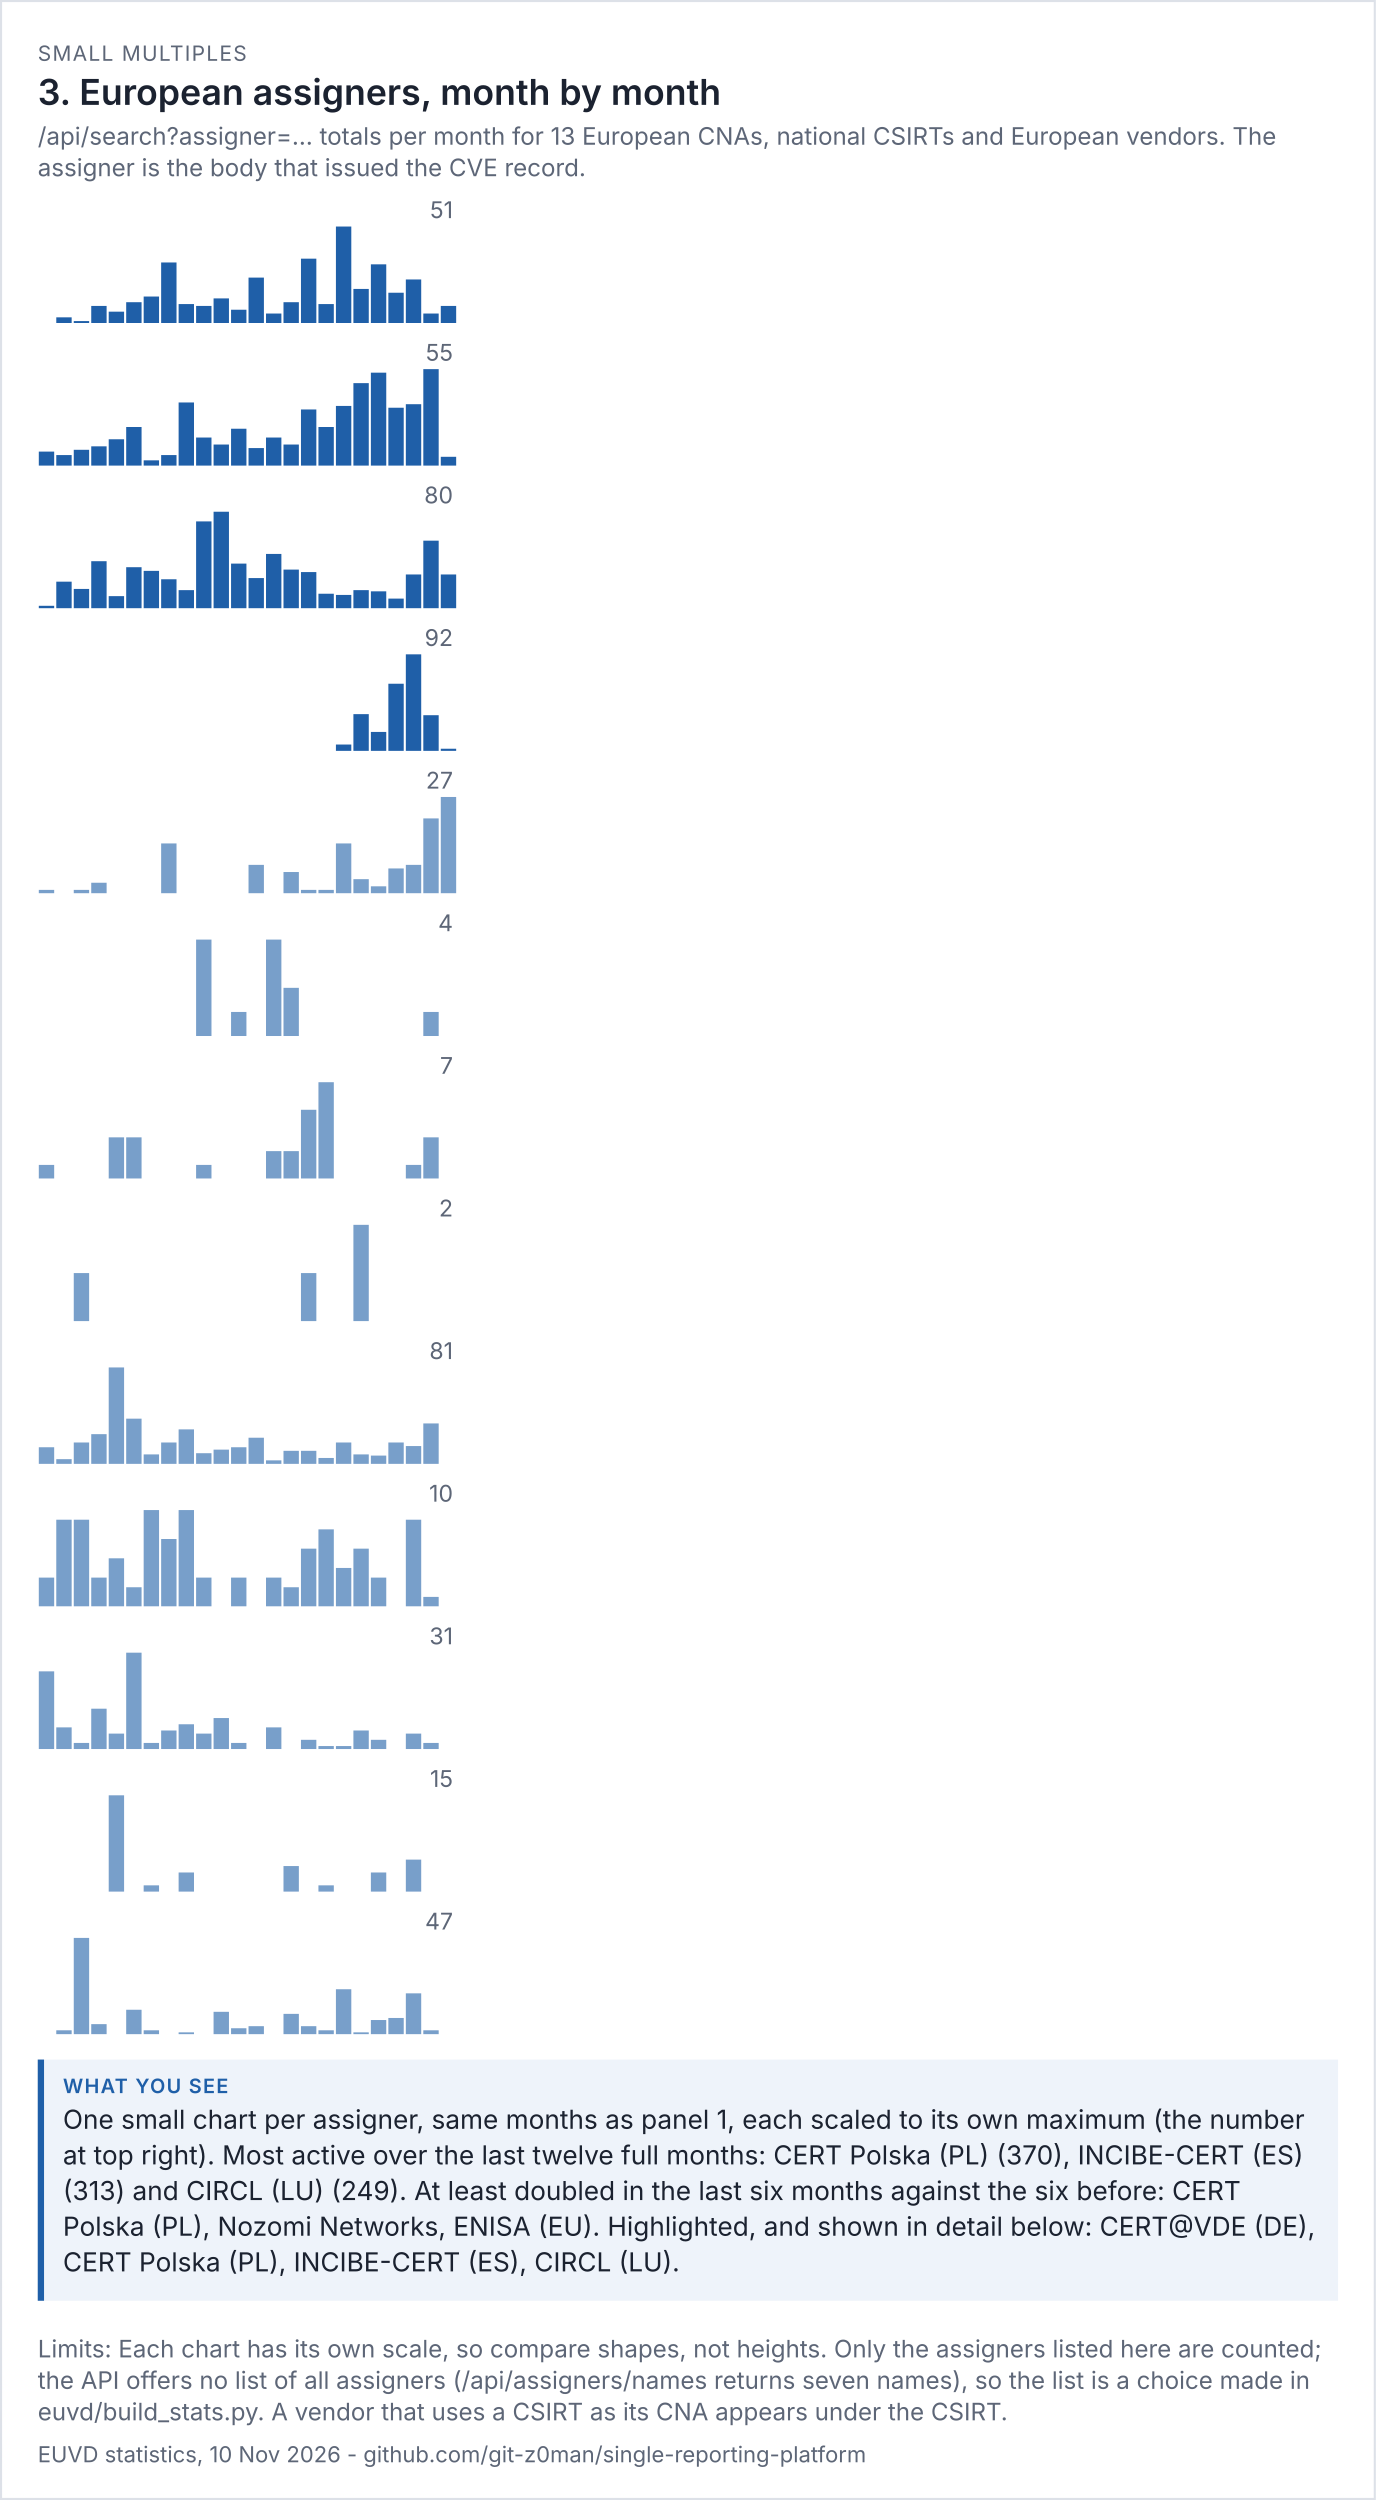
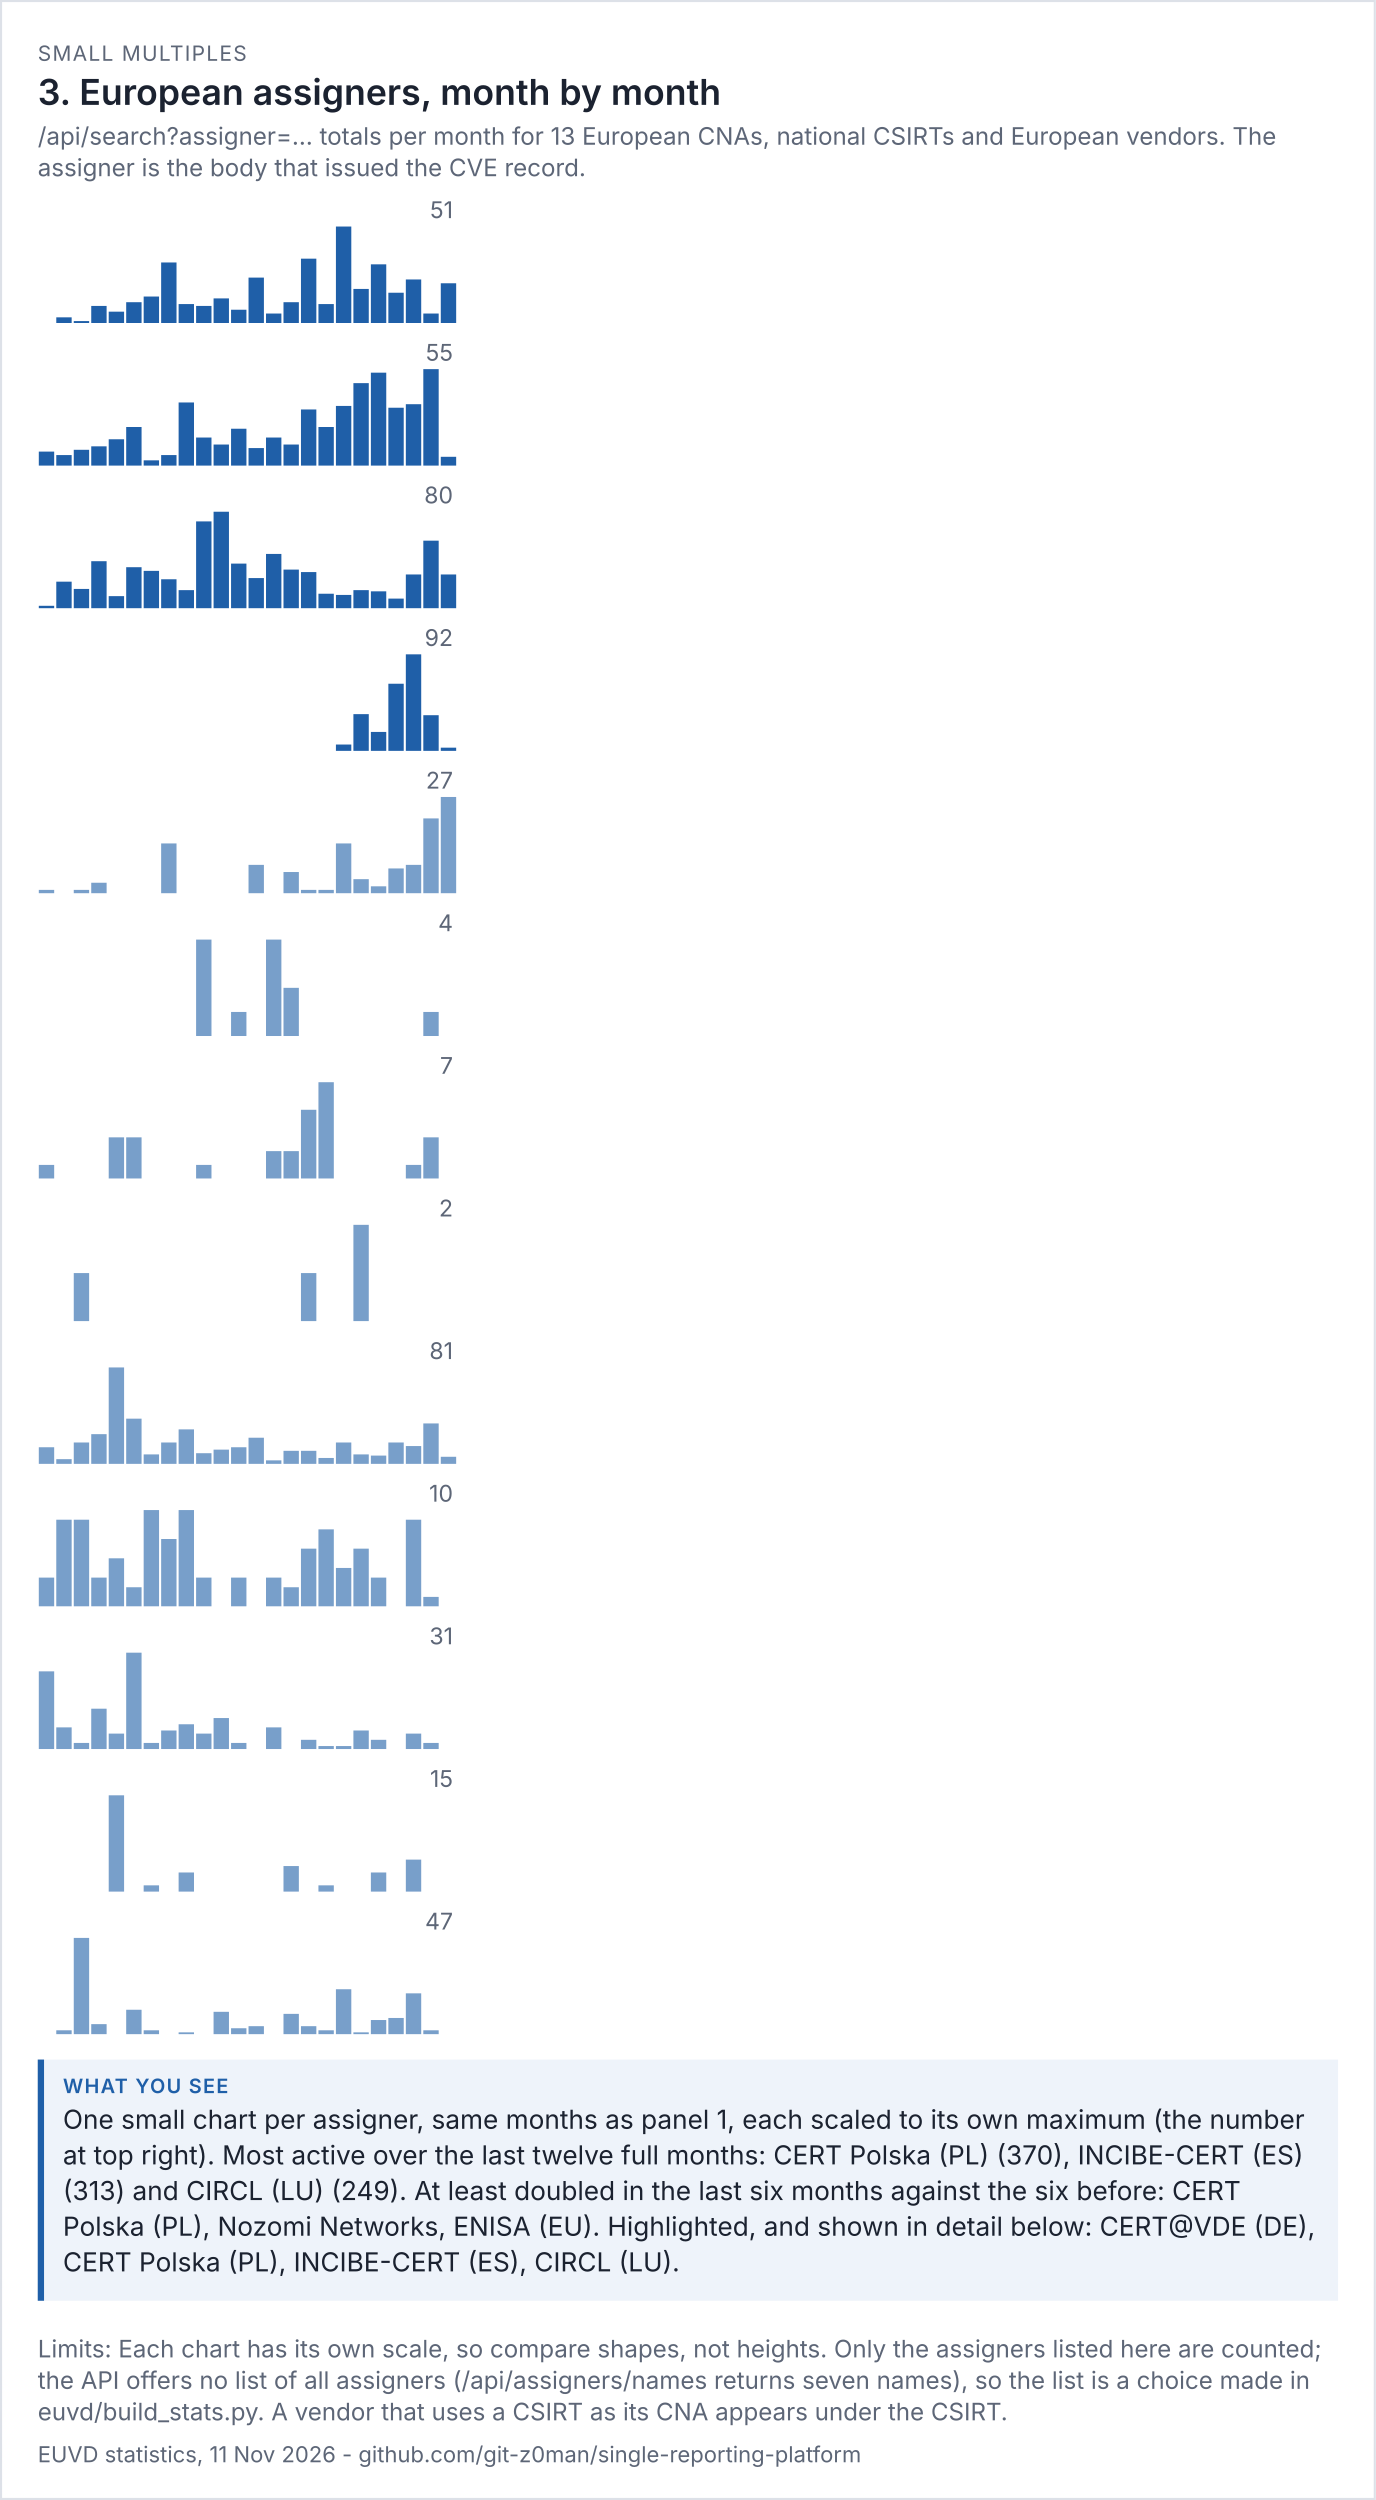
<svg xmlns="http://www.w3.org/2000/svg" viewBox="0 0 656 1192" width="656" height="1192" font-family="system-ui,-apple-system,'Segoe UI',sans-serif">
  <rect width="100%" height="100%" fill="#ffffff" />
  <rect x="0.5" y="0.5" width="655" height="1191" fill="none" stroke="#dde1e8" />
  <text x="18" y="29" font-size="10" letter-spacing="0.6" fill="#5d6677">SMALL MULTIPLES</text>
  <text x="18" y="50" font-size="17" fill="#1b2230" font-weight="600">3. European assigners, month by month</text>
  <text x="18" y="69" font-size="11.5" fill="#5d6677">/api/search?assigner=... totals per month for 13 European CNAs, national CSIRTs and European vendors. The</text>
  <text x="18" y="84" font-size="11.5" fill="#5d6677">assigner is the body that issued the CVE record.</text>
  <g transform="translate(18,94) scale(1)" font-size="11">
    <svg viewBox="0 0 200 60" role="img" width="200" height="60">
      <g>
        <text x="198" y="10" text-anchor="end" fill="rgb(93, 102, 119)">51</text>
        <rect x="0.5" y="60" width="7.333" height="0" fill="rgb(31, 95, 168)" opacity="1" />
        <rect x="8.833" y="57.294" width="7.333" height="2.706" fill="rgb(31, 95, 168)" opacity="1" />
        <rect x="17.167" y="59.098" width="7.333" height="0.902" fill="rgb(31, 95, 168)" opacity="1" />
        <rect x="25.5" y="51.882" width="7.333" height="8.118" fill="rgb(31, 95, 168)" opacity="1" />
        <rect x="33.833" y="54.588" width="7.333" height="5.412" fill="rgb(31, 95, 168)" opacity="1" />
        <rect x="42.167" y="50.078" width="7.333" height="9.922" fill="rgb(31, 95, 168)" opacity="1" />
        <rect x="50.5" y="47.373" width="7.333" height="12.627" fill="rgb(31, 95, 168)" opacity="1" />
        <rect x="58.833" y="31.137" width="7.333" height="28.863" fill="rgb(31, 95, 168)" opacity="1" />
        <rect x="67.167" y="50.98" width="7.333" height="9.02" fill="rgb(31, 95, 168)" opacity="1" />
        <rect x="75.5" y="51.882" width="7.333" height="8.118" fill="rgb(31, 95, 168)" opacity="1" />
        <rect x="83.833" y="48.275" width="7.333" height="11.725" fill="rgb(31, 95, 168)" opacity="1" />
        <rect x="92.167" y="53.686" width="7.333" height="6.314" fill="rgb(31, 95, 168)" opacity="1" />
        <rect x="100.5" y="38.353" width="7.333" height="21.647" fill="rgb(31, 95, 168)" opacity="1" />
        <rect x="108.833" y="55.49" width="7.333" height="4.51" fill="rgb(31, 95, 168)" opacity="1" />
        <rect x="117.167" y="50.078" width="7.333" height="9.922" fill="rgb(31, 95, 168)" opacity="1" />
        <rect x="125.5" y="29.333" width="7.333" height="30.667" fill="rgb(31, 95, 168)" opacity="1" />
        <rect x="133.833" y="50.98" width="7.333" height="9.02" fill="rgb(31, 95, 168)" opacity="1" />
        <rect x="142.167" y="14" width="7.333" height="46" fill="rgb(31, 95, 168)" opacity="1" />
        <rect x="150.5" y="43.765" width="7.333" height="16.235" fill="rgb(31, 95, 168)" opacity="1" />
        <rect x="158.833" y="32.039" width="7.333" height="27.961" fill="rgb(31, 95, 168)" opacity="1" />
        <rect x="167.167" y="45.569" width="7.333" height="14.431" fill="rgb(31, 95, 168)" opacity="1" />
        <rect x="175.5" y="39.255" width="7.333" height="20.745" fill="rgb(31, 95, 168)" opacity="1" />
        <rect x="183.833" y="55.49" width="7.333" height="4.51" fill="rgb(31, 95, 168)" opacity="1" />
-         <rect x="192.167" y="51.882" width="7.333" height="8.118" fill="rgb(31, 95, 168)" opacity="1" />
+         <rect x="192.167" y="41.059" width="7.333" height="18.941" fill="rgb(31, 95, 168)" opacity="1" />
      </g>
    </svg>
  </g>
  <g transform="translate(18,162) scale(1)" font-size="11">
    <svg viewBox="0 0 200 60" role="img" width="200" height="60">
      <g>
        <text x="198" y="10" text-anchor="end" fill="rgb(93, 102, 119)">55</text>
        <rect x="0.5" y="53.309" width="7.333" height="6.691" fill="rgb(31, 95, 168)" opacity="1" />
        <rect x="8.833" y="54.982" width="7.333" height="5.018" fill="rgb(31, 95, 168)" opacity="1" />
        <rect x="17.167" y="52.473" width="7.333" height="7.527" fill="rgb(31, 95, 168)" opacity="1" />
        <rect x="25.5" y="50.8" width="7.333" height="9.2" fill="rgb(31, 95, 168)" opacity="1" />
        <rect x="33.833" y="47.455" width="7.333" height="12.545" fill="rgb(31, 95, 168)" opacity="1" />
        <rect x="42.167" y="41.6" width="7.333" height="18.4" fill="rgb(31, 95, 168)" opacity="1" />
        <rect x="50.5" y="57.491" width="7.333" height="2.509" fill="rgb(31, 95, 168)" opacity="1" />
        <rect x="58.833" y="54.982" width="7.333" height="5.018" fill="rgb(31, 95, 168)" opacity="1" />
        <rect x="67.167" y="29.891" width="7.333" height="30.109" fill="rgb(31, 95, 168)" opacity="1" />
        <rect x="75.5" y="46.618" width="7.333" height="13.382" fill="rgb(31, 95, 168)" opacity="1" />
        <rect x="83.833" y="49.964" width="7.333" height="10.036" fill="rgb(31, 95, 168)" opacity="1" />
        <rect x="92.167" y="42.436" width="7.333" height="17.564" fill="rgb(31, 95, 168)" opacity="1" />
        <rect x="100.5" y="51.636" width="7.333" height="8.364" fill="rgb(31, 95, 168)" opacity="1" />
        <rect x="108.833" y="46.618" width="7.333" height="13.382" fill="rgb(31, 95, 168)" opacity="1" />
        <rect x="117.167" y="49.964" width="7.333" height="10.036" fill="rgb(31, 95, 168)" opacity="1" />
        <rect x="125.5" y="33.236" width="7.333" height="26.764" fill="rgb(31, 95, 168)" opacity="1" />
        <rect x="133.833" y="41.6" width="7.333" height="18.4" fill="rgb(31, 95, 168)" opacity="1" />
        <rect x="142.167" y="31.564" width="7.333" height="28.436" fill="rgb(31, 95, 168)" opacity="1" />
        <rect x="150.5" y="20.691" width="7.333" height="39.309" fill="rgb(31, 95, 168)" opacity="1" />
        <rect x="158.833" y="15.673" width="7.333" height="44.327" fill="rgb(31, 95, 168)" opacity="1" />
        <rect x="167.167" y="32.4" width="7.333" height="27.6" fill="rgb(31, 95, 168)" opacity="1" />
        <rect x="175.5" y="30.727" width="7.333" height="29.273" fill="rgb(31, 95, 168)" opacity="1" />
        <rect x="183.833" y="14" width="7.333" height="46" fill="rgb(31, 95, 168)" opacity="1" />
        <rect x="192.167" y="55.818" width="7.333" height="4.182" fill="rgb(31, 95, 168)" opacity="1" />
      </g>
    </svg>
  </g>
  <g transform="translate(18,230) scale(1)" font-size="11">
    <svg viewBox="0 0 200 60" role="img" width="200" height="60">
      <g>
        <text x="198" y="10" text-anchor="end" fill="rgb(93, 102, 119)">80</text>
        <rect x="0.5" y="58.85" width="7.333" height="1.15" fill="rgb(31, 95, 168)" opacity="1" />
        <rect x="8.833" y="47.35" width="7.333" height="12.65" fill="rgb(31, 95, 168)" opacity="1" />
        <rect x="17.167" y="50.8" width="7.333" height="9.2" fill="rgb(31, 95, 168)" opacity="1" />
        <rect x="25.5" y="37.575" width="7.333" height="22.425" fill="rgb(31, 95, 168)" opacity="1" />
        <rect x="33.833" y="54.25" width="7.333" height="5.75" fill="rgb(31, 95, 168)" opacity="1" />
        <rect x="42.167" y="40.45" width="7.333" height="19.55" fill="rgb(31, 95, 168)" opacity="1" />
        <rect x="50.5" y="42.175" width="7.333" height="17.825" fill="rgb(31, 95, 168)" opacity="1" />
        <rect x="58.833" y="46.2" width="7.333" height="13.8" fill="rgb(31, 95, 168)" opacity="1" />
        <rect x="67.167" y="51.375" width="7.333" height="8.625" fill="rgb(31, 95, 168)" opacity="1" />
        <rect x="75.5" y="18.6" width="7.333" height="41.4" fill="rgb(31, 95, 168)" opacity="1" />
        <rect x="83.833" y="14" width="7.333" height="46" fill="rgb(31, 95, 168)" opacity="1" />
        <rect x="92.167" y="38.725" width="7.333" height="21.275" fill="rgb(31, 95, 168)" opacity="1" />
        <rect x="100.5" y="45.625" width="7.333" height="14.375" fill="rgb(31, 95, 168)" opacity="1" />
        <rect x="108.833" y="34.125" width="7.333" height="25.875" fill="rgb(31, 95, 168)" opacity="1" />
        <rect x="117.167" y="41.6" width="7.333" height="18.4" fill="rgb(31, 95, 168)" opacity="1" />
        <rect x="125.5" y="42.75" width="7.333" height="17.25" fill="rgb(31, 95, 168)" opacity="1" />
        <rect x="133.833" y="53.1" width="7.333" height="6.9" fill="rgb(31, 95, 168)" opacity="1" />
        <rect x="142.167" y="53.675" width="7.333" height="6.325" fill="rgb(31, 95, 168)" opacity="1" />
        <rect x="150.5" y="51.375" width="7.333" height="8.625" fill="rgb(31, 95, 168)" opacity="1" />
        <rect x="158.833" y="51.95" width="7.333" height="8.05" fill="rgb(31, 95, 168)" opacity="1" />
        <rect x="167.167" y="55.4" width="7.333" height="4.6" fill="rgb(31, 95, 168)" opacity="1" />
        <rect x="175.5" y="43.9" width="7.333" height="16.1" fill="rgb(31, 95, 168)" opacity="1" />
        <rect x="183.833" y="27.8" width="7.333" height="32.2" fill="rgb(31, 95, 168)" opacity="1" />
        <rect x="192.167" y="43.9" width="7.333" height="16.1" fill="rgb(31, 95, 168)" opacity="1" />
      </g>
    </svg>
  </g>
  <g transform="translate(18,298) scale(1)" font-size="11">
    <svg viewBox="0 0 200 60" role="img" width="200" height="60">
      <g>
        <text x="198" y="10" text-anchor="end" fill="rgb(93, 102, 119)">92</text>
        <rect x="0.5" y="60" width="7.333" height="0" fill="rgb(31, 95, 168)" opacity="1" />
        <rect x="8.833" y="60" width="7.333" height="0" fill="rgb(31, 95, 168)" opacity="1" />
        <rect x="17.167" y="60" width="7.333" height="0" fill="rgb(31, 95, 168)" opacity="1" />
        <rect x="25.5" y="60" width="7.333" height="0" fill="rgb(31, 95, 168)" opacity="1" />
        <rect x="33.833" y="60" width="7.333" height="0" fill="rgb(31, 95, 168)" opacity="1" />
        <rect x="42.167" y="60" width="7.333" height="0" fill="rgb(31, 95, 168)" opacity="1" />
        <rect x="50.5" y="60" width="7.333" height="0" fill="rgb(31, 95, 168)" opacity="1" />
        <rect x="58.833" y="60" width="7.333" height="0" fill="rgb(31, 95, 168)" opacity="1" />
        <rect x="67.167" y="60" width="7.333" height="0" fill="rgb(31, 95, 168)" opacity="1" />
        <rect x="75.5" y="60" width="7.333" height="0" fill="rgb(31, 95, 168)" opacity="1" />
        <rect x="83.833" y="60" width="7.333" height="0" fill="rgb(31, 95, 168)" opacity="1" />
        <rect x="92.167" y="60" width="7.333" height="0" fill="rgb(31, 95, 168)" opacity="1" />
        <rect x="100.5" y="60" width="7.333" height="0" fill="rgb(31, 95, 168)" opacity="1" />
        <rect x="108.833" y="60" width="7.333" height="0" fill="rgb(31, 95, 168)" opacity="1" />
        <rect x="117.167" y="60" width="7.333" height="0" fill="rgb(31, 95, 168)" opacity="1" />
        <rect x="125.5" y="60" width="7.333" height="0" fill="rgb(31, 95, 168)" opacity="1" />
        <rect x="133.833" y="60" width="7.333" height="0" fill="rgb(31, 95, 168)" opacity="1" />
        <rect x="142.167" y="57" width="7.333" height="3" fill="rgb(31, 95, 168)" opacity="1" />
        <rect x="150.5" y="42.5" width="7.333" height="17.5" fill="rgb(31, 95, 168)" opacity="1" />
        <rect x="158.833" y="51" width="7.333" height="9" fill="rgb(31, 95, 168)" opacity="1" />
        <rect x="167.167" y="28" width="7.333" height="32" fill="rgb(31, 95, 168)" opacity="1" />
        <rect x="175.5" y="14" width="7.333" height="46" fill="rgb(31, 95, 168)" opacity="1" />
        <rect x="183.833" y="43" width="7.333" height="17" fill="rgb(31, 95, 168)" opacity="1" />
-         <rect x="192.167" y="59" width="7.333" height="1" fill="rgb(31, 95, 168)" opacity="1" />
+         <rect x="192.167" y="58.5" width="7.333" height="1.5" fill="rgb(31, 95, 168)" opacity="1" />
      </g>
    </svg>
  </g>
  <g transform="translate(18,366) scale(1)" font-size="11">
    <svg viewBox="0 0 200 60" role="img" width="200" height="60">
      <g>
        <text x="198" y="10" text-anchor="end" fill="rgb(93, 102, 119)">27</text>
        <rect x="0.5" y="58.296" width="7.333" height="1.704" fill="rgb(75, 127, 184)" opacity="0.75" />
        <rect x="8.833" y="60" width="7.333" height="0" fill="rgb(75, 127, 184)" opacity="0.75" />
        <rect x="17.167" y="58.296" width="7.333" height="1.704" fill="rgb(75, 127, 184)" opacity="0.75" />
        <rect x="25.5" y="54.889" width="7.333" height="5.111" fill="rgb(75, 127, 184)" opacity="0.75" />
        <rect x="33.833" y="60" width="7.333" height="0" fill="rgb(75, 127, 184)" opacity="0.75" />
        <rect x="42.167" y="60" width="7.333" height="0" fill="rgb(75, 127, 184)" opacity="0.75" />
        <rect x="50.5" y="60" width="7.333" height="0" fill="rgb(75, 127, 184)" opacity="0.75" />
        <rect x="58.833" y="36.148" width="7.333" height="23.852" fill="rgb(75, 127, 184)" opacity="0.75" />
        <rect x="67.167" y="60" width="7.333" height="0" fill="rgb(75, 127, 184)" opacity="0.75" />
        <rect x="75.5" y="60" width="7.333" height="0" fill="rgb(75, 127, 184)" opacity="0.75" />
        <rect x="83.833" y="60" width="7.333" height="0" fill="rgb(75, 127, 184)" opacity="0.75" />
        <rect x="92.167" y="60" width="7.333" height="0" fill="rgb(75, 127, 184)" opacity="0.75" />
        <rect x="100.5" y="46.37" width="7.333" height="13.63" fill="rgb(75, 127, 184)" opacity="0.75" />
        <rect x="108.833" y="60" width="7.333" height="0" fill="rgb(75, 127, 184)" opacity="0.75" />
        <rect x="117.167" y="49.778" width="7.333" height="10.222" fill="rgb(75, 127, 184)" opacity="0.75" />
        <rect x="125.5" y="58.296" width="7.333" height="1.704" fill="rgb(75, 127, 184)" opacity="0.75" />
        <rect x="133.833" y="58.296" width="7.333" height="1.704" fill="rgb(75, 127, 184)" opacity="0.75" />
        <rect x="142.167" y="36.148" width="7.333" height="23.852" fill="rgb(75, 127, 184)" opacity="0.75" />
        <rect x="150.5" y="53.185" width="7.333" height="6.815" fill="rgb(75, 127, 184)" opacity="0.75" />
        <rect x="158.833" y="56.593" width="7.333" height="3.407" fill="rgb(75, 127, 184)" opacity="0.75" />
        <rect x="167.167" y="48.074" width="7.333" height="11.926" fill="rgb(75, 127, 184)" opacity="0.75" />
        <rect x="175.5" y="46.37" width="7.333" height="13.63" fill="rgb(75, 127, 184)" opacity="0.75" />
        <rect x="183.833" y="24.222" width="7.333" height="35.778" fill="rgb(75, 127, 184)" opacity="0.75" />
        <rect x="192.167" y="14" width="7.333" height="46" fill="rgb(75, 127, 184)" opacity="0.75" />
      </g>
    </svg>
  </g>
  <g transform="translate(18,434) scale(1)" font-size="11">
    <svg viewBox="0 0 200 60" role="img" width="200" height="60">
      <g>
        <text x="198" y="10" text-anchor="end" fill="rgb(93, 102, 119)">4</text>
        <rect x="0.5" y="60" width="7.333" height="0" fill="rgb(75, 127, 184)" opacity="0.75" />
        <rect x="8.833" y="60" width="7.333" height="0" fill="rgb(75, 127, 184)" opacity="0.75" />
        <rect x="17.167" y="60" width="7.333" height="0" fill="rgb(75, 127, 184)" opacity="0.75" />
        <rect x="25.5" y="60" width="7.333" height="0" fill="rgb(75, 127, 184)" opacity="0.75" />
        <rect x="33.833" y="60" width="7.333" height="0" fill="rgb(75, 127, 184)" opacity="0.75" />
        <rect x="42.167" y="60" width="7.333" height="0" fill="rgb(75, 127, 184)" opacity="0.75" />
        <rect x="50.5" y="60" width="7.333" height="0" fill="rgb(75, 127, 184)" opacity="0.75" />
        <rect x="58.833" y="60" width="7.333" height="0" fill="rgb(75, 127, 184)" opacity="0.75" />
        <rect x="67.167" y="60" width="7.333" height="0" fill="rgb(75, 127, 184)" opacity="0.75" />
        <rect x="75.5" y="14" width="7.333" height="46" fill="rgb(75, 127, 184)" opacity="0.75" />
        <rect x="83.833" y="60" width="7.333" height="0" fill="rgb(75, 127, 184)" opacity="0.75" />
        <rect x="92.167" y="48.5" width="7.333" height="11.5" fill="rgb(75, 127, 184)" opacity="0.75" />
        <rect x="100.5" y="60" width="7.333" height="0" fill="rgb(75, 127, 184)" opacity="0.75" />
        <rect x="108.833" y="14" width="7.333" height="46" fill="rgb(75, 127, 184)" opacity="0.75" />
        <rect x="117.167" y="37" width="7.333" height="23" fill="rgb(75, 127, 184)" opacity="0.75" />
        <rect x="125.5" y="60" width="7.333" height="0" fill="rgb(75, 127, 184)" opacity="0.75" />
        <rect x="133.833" y="60" width="7.333" height="0" fill="rgb(75, 127, 184)" opacity="0.75" />
        <rect x="142.167" y="60" width="7.333" height="0" fill="rgb(75, 127, 184)" opacity="0.75" />
        <rect x="150.5" y="60" width="7.333" height="0" fill="rgb(75, 127, 184)" opacity="0.75" />
        <rect x="158.833" y="60" width="7.333" height="0" fill="rgb(75, 127, 184)" opacity="0.75" />
        <rect x="167.167" y="60" width="7.333" height="0" fill="rgb(75, 127, 184)" opacity="0.75" />
        <rect x="175.5" y="60" width="7.333" height="0" fill="rgb(75, 127, 184)" opacity="0.75" />
        <rect x="183.833" y="48.5" width="7.333" height="11.5" fill="rgb(75, 127, 184)" opacity="0.75" />
        <rect x="192.167" y="60" width="7.333" height="0" fill="rgb(75, 127, 184)" opacity="0.75" />
      </g>
    </svg>
  </g>
  <g transform="translate(18,502) scale(1)" font-size="11">
    <svg viewBox="0 0 200 60" role="img" width="200" height="60">
      <g>
        <text x="198" y="10" text-anchor="end" fill="rgb(93, 102, 119)">7</text>
        <rect x="0.5" y="53.429" width="7.333" height="6.571" fill="rgb(75, 127, 184)" opacity="0.75" />
        <rect x="8.833" y="60" width="7.333" height="0" fill="rgb(75, 127, 184)" opacity="0.75" />
        <rect x="17.167" y="60" width="7.333" height="0" fill="rgb(75, 127, 184)" opacity="0.75" />
        <rect x="25.5" y="60" width="7.333" height="0" fill="rgb(75, 127, 184)" opacity="0.75" />
        <rect x="33.833" y="40.286" width="7.333" height="19.714" fill="rgb(75, 127, 184)" opacity="0.75" />
        <rect x="42.167" y="40.286" width="7.333" height="19.714" fill="rgb(75, 127, 184)" opacity="0.75" />
        <rect x="50.5" y="60" width="7.333" height="0" fill="rgb(75, 127, 184)" opacity="0.75" />
        <rect x="58.833" y="60" width="7.333" height="0" fill="rgb(75, 127, 184)" opacity="0.75" />
        <rect x="67.167" y="60" width="7.333" height="0" fill="rgb(75, 127, 184)" opacity="0.75" />
        <rect x="75.5" y="53.429" width="7.333" height="6.571" fill="rgb(75, 127, 184)" opacity="0.75" />
        <rect x="83.833" y="60" width="7.333" height="0" fill="rgb(75, 127, 184)" opacity="0.75" />
        <rect x="92.167" y="60" width="7.333" height="0" fill="rgb(75, 127, 184)" opacity="0.75" />
        <rect x="100.5" y="60" width="7.333" height="0" fill="rgb(75, 127, 184)" opacity="0.75" />
        <rect x="108.833" y="46.857" width="7.333" height="13.143" fill="rgb(75, 127, 184)" opacity="0.75" />
        <rect x="117.167" y="46.857" width="7.333" height="13.143" fill="rgb(75, 127, 184)" opacity="0.75" />
        <rect x="125.5" y="27.143" width="7.333" height="32.857" fill="rgb(75, 127, 184)" opacity="0.75" />
        <rect x="133.833" y="14" width="7.333" height="46" fill="rgb(75, 127, 184)" opacity="0.75" />
        <rect x="142.167" y="60" width="7.333" height="0" fill="rgb(75, 127, 184)" opacity="0.75" />
        <rect x="150.5" y="60" width="7.333" height="0" fill="rgb(75, 127, 184)" opacity="0.75" />
        <rect x="158.833" y="60" width="7.333" height="0" fill="rgb(75, 127, 184)" opacity="0.75" />
        <rect x="167.167" y="60" width="7.333" height="0" fill="rgb(75, 127, 184)" opacity="0.75" />
        <rect x="175.5" y="53.429" width="7.333" height="6.571" fill="rgb(75, 127, 184)" opacity="0.75" />
        <rect x="183.833" y="40.286" width="7.333" height="19.714" fill="rgb(75, 127, 184)" opacity="0.75" />
        <rect x="192.167" y="60" width="7.333" height="0" fill="rgb(75, 127, 184)" opacity="0.75" />
      </g>
    </svg>
  </g>
  <g transform="translate(18,570) scale(1)" font-size="11">
    <svg viewBox="0 0 200 60" role="img" width="200" height="60">
      <g>
        <text x="198" y="10" text-anchor="end" fill="rgb(93, 102, 119)">2</text>
        <rect x="0.5" y="60" width="7.333" height="0" fill="rgb(75, 127, 184)" opacity="0.75" />
        <rect x="8.833" y="60" width="7.333" height="0" fill="rgb(75, 127, 184)" opacity="0.75" />
        <rect x="17.167" y="37" width="7.333" height="23" fill="rgb(75, 127, 184)" opacity="0.75" />
        <rect x="25.5" y="60" width="7.333" height="0" fill="rgb(75, 127, 184)" opacity="0.75" />
        <rect x="33.833" y="60" width="7.333" height="0" fill="rgb(75, 127, 184)" opacity="0.75" />
        <rect x="42.167" y="60" width="7.333" height="0" fill="rgb(75, 127, 184)" opacity="0.75" />
        <rect x="50.5" y="60" width="7.333" height="0" fill="rgb(75, 127, 184)" opacity="0.75" />
        <rect x="58.833" y="60" width="7.333" height="0" fill="rgb(75, 127, 184)" opacity="0.75" />
        <rect x="67.167" y="60" width="7.333" height="0" fill="rgb(75, 127, 184)" opacity="0.75" />
        <rect x="75.5" y="60" width="7.333" height="0" fill="rgb(75, 127, 184)" opacity="0.75" />
        <rect x="83.833" y="60" width="7.333" height="0" fill="rgb(75, 127, 184)" opacity="0.75" />
        <rect x="92.167" y="60" width="7.333" height="0" fill="rgb(75, 127, 184)" opacity="0.75" />
        <rect x="100.5" y="60" width="7.333" height="0" fill="rgb(75, 127, 184)" opacity="0.75" />
        <rect x="108.833" y="60" width="7.333" height="0" fill="rgb(75, 127, 184)" opacity="0.75" />
        <rect x="117.167" y="60" width="7.333" height="0" fill="rgb(75, 127, 184)" opacity="0.75" />
        <rect x="125.5" y="37" width="7.333" height="23" fill="rgb(75, 127, 184)" opacity="0.75" />
        <rect x="133.833" y="60" width="7.333" height="0" fill="rgb(75, 127, 184)" opacity="0.75" />
        <rect x="142.167" y="60" width="7.333" height="0" fill="rgb(75, 127, 184)" opacity="0.75" />
        <rect x="150.5" y="14" width="7.333" height="46" fill="rgb(75, 127, 184)" opacity="0.75" />
        <rect x="158.833" y="60" width="7.333" height="0" fill="rgb(75, 127, 184)" opacity="0.75" />
        <rect x="167.167" y="60" width="7.333" height="0" fill="rgb(75, 127, 184)" opacity="0.75" />
        <rect x="175.5" y="60" width="7.333" height="0" fill="rgb(75, 127, 184)" opacity="0.75" />
        <rect x="183.833" y="60" width="7.333" height="0" fill="rgb(75, 127, 184)" opacity="0.75" />
        <rect x="192.167" y="60" width="7.333" height="0" fill="rgb(75, 127, 184)" opacity="0.75" />
      </g>
    </svg>
  </g>
  <g transform="translate(18,638) scale(1)" font-size="11">
    <svg viewBox="0 0 200 60" role="img" width="200" height="60">
      <g>
        <text x="198" y="10" text-anchor="end" fill="rgb(93, 102, 119)">81</text>
        <rect x="0.5" y="52.049" width="7.333" height="7.951" fill="rgb(75, 127, 184)" opacity="0.75" />
        <rect x="8.833" y="57.728" width="7.333" height="2.272" fill="rgb(75, 127, 184)" opacity="0.75" />
        <rect x="17.167" y="49.778" width="7.333" height="10.222" fill="rgb(75, 127, 184)" opacity="0.75" />
        <rect x="25.5" y="45.802" width="7.333" height="14.198" fill="rgb(75, 127, 184)" opacity="0.75" />
        <rect x="33.833" y="14" width="7.333" height="46" fill="rgb(75, 127, 184)" opacity="0.75" />
        <rect x="42.167" y="38.42" width="7.333" height="21.58" fill="rgb(75, 127, 184)" opacity="0.75" />
        <rect x="50.5" y="55.457" width="7.333" height="4.543" fill="rgb(75, 127, 184)" opacity="0.75" />
        <rect x="58.833" y="49.778" width="7.333" height="10.222" fill="rgb(75, 127, 184)" opacity="0.75" />
        <rect x="67.167" y="43.531" width="7.333" height="16.469" fill="rgb(75, 127, 184)" opacity="0.75" />
        <rect x="75.5" y="54.889" width="7.333" height="5.111" fill="rgb(75, 127, 184)" opacity="0.75" />
        <rect x="83.833" y="53.185" width="7.333" height="6.815" fill="rgb(75, 127, 184)" opacity="0.75" />
        <rect x="92.167" y="52.049" width="7.333" height="7.951" fill="rgb(75, 127, 184)" opacity="0.75" />
        <rect x="100.5" y="47.506" width="7.333" height="12.494" fill="rgb(75, 127, 184)" opacity="0.75" />
        <rect x="108.833" y="58.296" width="7.333" height="1.704" fill="rgb(75, 127, 184)" opacity="0.75" />
        <rect x="117.167" y="53.753" width="7.333" height="6.247" fill="rgb(75, 127, 184)" opacity="0.75" />
        <rect x="125.5" y="53.753" width="7.333" height="6.247" fill="rgb(75, 127, 184)" opacity="0.75" />
        <rect x="133.833" y="57.16" width="7.333" height="2.84" fill="rgb(75, 127, 184)" opacity="0.75" />
        <rect x="142.167" y="49.778" width="7.333" height="10.222" fill="rgb(75, 127, 184)" opacity="0.75" />
        <rect x="150.5" y="55.457" width="7.333" height="4.543" fill="rgb(75, 127, 184)" opacity="0.75" />
        <rect x="158.833" y="56.025" width="7.333" height="3.975" fill="rgb(75, 127, 184)" opacity="0.75" />
        <rect x="167.167" y="49.778" width="7.333" height="10.222" fill="rgb(75, 127, 184)" opacity="0.75" />
        <rect x="175.5" y="51.481" width="7.333" height="8.519" fill="rgb(75, 127, 184)" opacity="0.75" />
        <rect x="183.833" y="40.691" width="7.333" height="19.309" fill="rgb(75, 127, 184)" opacity="0.75" />
-         <rect x="192.167" y="60" width="7.333" height="0" fill="rgb(75, 127, 184)" opacity="0.75" />
+         <rect x="192.167" y="56.593" width="7.333" height="3.407" fill="rgb(75, 127, 184)" opacity="0.75" />
      </g>
    </svg>
  </g>
  <g transform="translate(18,706) scale(1)" font-size="11">
    <svg viewBox="0 0 200 60" role="img" width="200" height="60">
      <g>
        <text x="198" y="10" text-anchor="end" fill="rgb(93, 102, 119)">10</text>
        <rect x="0.5" y="46.2" width="7.333" height="13.8" fill="rgb(75, 127, 184)" opacity="0.75" />
        <rect x="8.833" y="18.6" width="7.333" height="41.4" fill="rgb(75, 127, 184)" opacity="0.75" />
        <rect x="17.167" y="18.6" width="7.333" height="41.4" fill="rgb(75, 127, 184)" opacity="0.75" />
        <rect x="25.5" y="46.2" width="7.333" height="13.8" fill="rgb(75, 127, 184)" opacity="0.75" />
        <rect x="33.833" y="37" width="7.333" height="23" fill="rgb(75, 127, 184)" opacity="0.75" />
        <rect x="42.167" y="50.8" width="7.333" height="9.2" fill="rgb(75, 127, 184)" opacity="0.75" />
        <rect x="50.5" y="14" width="7.333" height="46" fill="rgb(75, 127, 184)" opacity="0.75" />
        <rect x="58.833" y="27.8" width="7.333" height="32.2" fill="rgb(75, 127, 184)" opacity="0.75" />
        <rect x="67.167" y="14" width="7.333" height="46" fill="rgb(75, 127, 184)" opacity="0.75" />
        <rect x="75.5" y="46.2" width="7.333" height="13.8" fill="rgb(75, 127, 184)" opacity="0.75" />
        <rect x="83.833" y="60" width="7.333" height="0" fill="rgb(75, 127, 184)" opacity="0.75" />
        <rect x="92.167" y="46.2" width="7.333" height="13.8" fill="rgb(75, 127, 184)" opacity="0.75" />
        <rect x="100.5" y="60" width="7.333" height="0" fill="rgb(75, 127, 184)" opacity="0.75" />
        <rect x="108.833" y="46.2" width="7.333" height="13.8" fill="rgb(75, 127, 184)" opacity="0.75" />
        <rect x="117.167" y="50.8" width="7.333" height="9.2" fill="rgb(75, 127, 184)" opacity="0.75" />
        <rect x="125.5" y="32.4" width="7.333" height="27.6" fill="rgb(75, 127, 184)" opacity="0.75" />
        <rect x="133.833" y="23.2" width="7.333" height="36.8" fill="rgb(75, 127, 184)" opacity="0.75" />
        <rect x="142.167" y="41.6" width="7.333" height="18.4" fill="rgb(75, 127, 184)" opacity="0.75" />
        <rect x="150.5" y="32.4" width="7.333" height="27.6" fill="rgb(75, 127, 184)" opacity="0.75" />
        <rect x="158.833" y="46.2" width="7.333" height="13.8" fill="rgb(75, 127, 184)" opacity="0.75" />
        <rect x="167.167" y="60" width="7.333" height="0" fill="rgb(75, 127, 184)" opacity="0.75" />
        <rect x="175.5" y="18.6" width="7.333" height="41.4" fill="rgb(75, 127, 184)" opacity="0.75" />
        <rect x="183.833" y="55.4" width="7.333" height="4.6" fill="rgb(75, 127, 184)" opacity="0.75" />
        <rect x="192.167" y="60" width="7.333" height="0" fill="rgb(75, 127, 184)" opacity="0.75" />
      </g>
    </svg>
  </g>
  <g transform="translate(18,774) scale(1)" font-size="11">
    <svg viewBox="0 0 200 60" role="img" width="200" height="60">
      <g>
        <text x="198" y="10" text-anchor="end" fill="rgb(93, 102, 119)">31</text>
        <rect x="0.5" y="22.903" width="7.333" height="37.097" fill="rgb(75, 127, 184)" opacity="0.75" />
        <rect x="8.833" y="49.613" width="7.333" height="10.387" fill="rgb(75, 127, 184)" opacity="0.75" />
        <rect x="17.167" y="57.032" width="7.333" height="2.968" fill="rgb(75, 127, 184)" opacity="0.75" />
        <rect x="25.5" y="40.71" width="7.333" height="19.29" fill="rgb(75, 127, 184)" opacity="0.75" />
        <rect x="33.833" y="52.581" width="7.333" height="7.419" fill="rgb(75, 127, 184)" opacity="0.75" />
        <rect x="42.167" y="14" width="7.333" height="46" fill="rgb(75, 127, 184)" opacity="0.75" />
        <rect x="50.5" y="57.032" width="7.333" height="2.968" fill="rgb(75, 127, 184)" opacity="0.75" />
        <rect x="58.833" y="51.097" width="7.333" height="8.903" fill="rgb(75, 127, 184)" opacity="0.75" />
        <rect x="67.167" y="48.129" width="7.333" height="11.871" fill="rgb(75, 127, 184)" opacity="0.75" />
        <rect x="75.5" y="52.581" width="7.333" height="7.419" fill="rgb(75, 127, 184)" opacity="0.75" />
        <rect x="83.833" y="45.161" width="7.333" height="14.839" fill="rgb(75, 127, 184)" opacity="0.75" />
        <rect x="92.167" y="57.032" width="7.333" height="2.968" fill="rgb(75, 127, 184)" opacity="0.75" />
        <rect x="100.5" y="60" width="7.333" height="0" fill="rgb(75, 127, 184)" opacity="0.75" />
        <rect x="108.833" y="49.613" width="7.333" height="10.387" fill="rgb(75, 127, 184)" opacity="0.75" />
        <rect x="117.167" y="60" width="7.333" height="0" fill="rgb(75, 127, 184)" opacity="0.75" />
        <rect x="125.5" y="55.548" width="7.333" height="4.452" fill="rgb(75, 127, 184)" opacity="0.75" />
        <rect x="133.833" y="58.516" width="7.333" height="1.484" fill="rgb(75, 127, 184)" opacity="0.75" />
        <rect x="142.167" y="58.516" width="7.333" height="1.484" fill="rgb(75, 127, 184)" opacity="0.75" />
        <rect x="150.5" y="51.097" width="7.333" height="8.903" fill="rgb(75, 127, 184)" opacity="0.75" />
        <rect x="158.833" y="55.548" width="7.333" height="4.452" fill="rgb(75, 127, 184)" opacity="0.75" />
        <rect x="167.167" y="60" width="7.333" height="0" fill="rgb(75, 127, 184)" opacity="0.75" />
        <rect x="175.5" y="52.581" width="7.333" height="7.419" fill="rgb(75, 127, 184)" opacity="0.75" />
        <rect x="183.833" y="57.032" width="7.333" height="2.968" fill="rgb(75, 127, 184)" opacity="0.75" />
        <rect x="192.167" y="60" width="7.333" height="0" fill="rgb(75, 127, 184)" opacity="0.75" />
      </g>
    </svg>
  </g>
  <g transform="translate(18,842) scale(1)" font-size="11">
    <svg viewBox="0 0 200 60" role="img" width="200" height="60">
      <g>
        <text x="198" y="10" text-anchor="end" fill="rgb(93, 102, 119)">15</text>
        <rect x="0.5" y="60" width="7.333" height="0" fill="rgb(75, 127, 184)" opacity="0.75" />
        <rect x="8.833" y="60" width="7.333" height="0" fill="rgb(75, 127, 184)" opacity="0.75" />
        <rect x="17.167" y="60" width="7.333" height="0" fill="rgb(75, 127, 184)" opacity="0.75" />
        <rect x="25.5" y="60" width="7.333" height="0" fill="rgb(75, 127, 184)" opacity="0.75" />
        <rect x="33.833" y="14" width="7.333" height="46" fill="rgb(75, 127, 184)" opacity="0.75" />
        <rect x="42.167" y="60" width="7.333" height="0" fill="rgb(75, 127, 184)" opacity="0.75" />
        <rect x="50.5" y="56.933" width="7.333" height="3.067" fill="rgb(75, 127, 184)" opacity="0.75" />
        <rect x="58.833" y="60" width="7.333" height="0" fill="rgb(75, 127, 184)" opacity="0.75" />
        <rect x="67.167" y="50.8" width="7.333" height="9.2" fill="rgb(75, 127, 184)" opacity="0.75" />
        <rect x="75.5" y="60" width="7.333" height="0" fill="rgb(75, 127, 184)" opacity="0.75" />
        <rect x="83.833" y="60" width="7.333" height="0" fill="rgb(75, 127, 184)" opacity="0.75" />
        <rect x="92.167" y="60" width="7.333" height="0" fill="rgb(75, 127, 184)" opacity="0.75" />
        <rect x="100.5" y="60" width="7.333" height="0" fill="rgb(75, 127, 184)" opacity="0.75" />
        <rect x="108.833" y="60" width="7.333" height="0" fill="rgb(75, 127, 184)" opacity="0.75" />
        <rect x="117.167" y="47.733" width="7.333" height="12.267" fill="rgb(75, 127, 184)" opacity="0.75" />
        <rect x="125.5" y="60" width="7.333" height="0" fill="rgb(75, 127, 184)" opacity="0.75" />
        <rect x="133.833" y="56.933" width="7.333" height="3.067" fill="rgb(75, 127, 184)" opacity="0.75" />
        <rect x="142.167" y="60" width="7.333" height="0" fill="rgb(75, 127, 184)" opacity="0.75" />
        <rect x="150.5" y="60" width="7.333" height="0" fill="rgb(75, 127, 184)" opacity="0.75" />
        <rect x="158.833" y="50.8" width="7.333" height="9.2" fill="rgb(75, 127, 184)" opacity="0.75" />
        <rect x="167.167" y="60" width="7.333" height="0" fill="rgb(75, 127, 184)" opacity="0.75" />
        <rect x="175.5" y="44.667" width="7.333" height="15.333" fill="rgb(75, 127, 184)" opacity="0.75" />
        <rect x="183.833" y="60" width="7.333" height="0" fill="rgb(75, 127, 184)" opacity="0.75" />
        <rect x="192.167" y="60" width="7.333" height="0" fill="rgb(75, 127, 184)" opacity="0.75" />
      </g>
    </svg>
  </g>
  <g transform="translate(18,910) scale(1)" font-size="11">
    <svg viewBox="0 0 200 60" role="img" width="200" height="60">
      <g>
        <text x="198" y="10" text-anchor="end" fill="rgb(93, 102, 119)">47</text>
        <rect x="0.5" y="60" width="7.333" height="0" fill="rgb(75, 127, 184)" opacity="0.75" />
        <rect x="8.833" y="58.043" width="7.333" height="1.957" fill="rgb(75, 127, 184)" opacity="0.75" />
        <rect x="17.167" y="14" width="7.333" height="46" fill="rgb(75, 127, 184)" opacity="0.75" />
        <rect x="25.5" y="55.106" width="7.333" height="4.894" fill="rgb(75, 127, 184)" opacity="0.75" />
        <rect x="33.833" y="60" width="7.333" height="0" fill="rgb(75, 127, 184)" opacity="0.75" />
        <rect x="42.167" y="48.255" width="7.333" height="11.745" fill="rgb(75, 127, 184)" opacity="0.75" />
        <rect x="50.5" y="58.043" width="7.333" height="1.957" fill="rgb(75, 127, 184)" opacity="0.75" />
        <rect x="58.833" y="60" width="7.333" height="0" fill="rgb(75, 127, 184)" opacity="0.75" />
        <rect x="67.167" y="59.021" width="7.333" height="0.979" fill="rgb(75, 127, 184)" opacity="0.75" />
        <rect x="75.5" y="60" width="7.333" height="0" fill="rgb(75, 127, 184)" opacity="0.75" />
        <rect x="83.833" y="49.234" width="7.333" height="10.766" fill="rgb(75, 127, 184)" opacity="0.75" />
        <rect x="92.167" y="57.064" width="7.333" height="2.936" fill="rgb(75, 127, 184)" opacity="0.75" />
        <rect x="100.5" y="56.085" width="7.333" height="3.915" fill="rgb(75, 127, 184)" opacity="0.75" />
        <rect x="108.833" y="60" width="7.333" height="0" fill="rgb(75, 127, 184)" opacity="0.75" />
        <rect x="117.167" y="50.213" width="7.333" height="9.787" fill="rgb(75, 127, 184)" opacity="0.75" />
        <rect x="125.5" y="56.085" width="7.333" height="3.915" fill="rgb(75, 127, 184)" opacity="0.75" />
        <rect x="133.833" y="58.043" width="7.333" height="1.957" fill="rgb(75, 127, 184)" opacity="0.75" />
        <rect x="142.167" y="38.468" width="7.333" height="21.532" fill="rgb(75, 127, 184)" opacity="0.75" />
        <rect x="150.5" y="59.021" width="7.333" height="0.979" fill="rgb(75, 127, 184)" opacity="0.75" />
        <rect x="158.833" y="53.149" width="7.333" height="6.851" fill="rgb(75, 127, 184)" opacity="0.75" />
        <rect x="167.167" y="52.17" width="7.333" height="7.83" fill="rgb(75, 127, 184)" opacity="0.75" />
        <rect x="175.5" y="40.426" width="7.333" height="19.574" fill="rgb(75, 127, 184)" opacity="0.75" />
        <rect x="183.833" y="58.043" width="7.333" height="1.957" fill="rgb(75, 127, 184)" opacity="0.75" />
        <rect x="192.167" y="60" width="7.333" height="0" fill="rgb(75, 127, 184)" opacity="0.75" />
      </g>
    </svg>
  </g>
  <rect x="18" y="982" width="620" height="115" fill="#eef3fa" />
  <rect x="18" y="982" width="3" height="115" fill="#1f5fa8" />
  <text x="30" y="998" font-size="9.5" letter-spacing="0.6" font-weight="600" fill="#1f5fa8">WHAT YOU SEE</text>
  <text x="30" y="1015" font-size="12.5" fill="#1b2230">One small chart per assigner, same months as panel 1, each scaled to its own maximum (the number</text>
  <text x="30" y="1032" font-size="12.5" fill="#1b2230">at top right). Most active over the last twelve full months: CERT Polska (PL) (370), INCIBE-CERT (ES)</text>
  <text x="30" y="1049" font-size="12.5" fill="#1b2230">(313) and CIRCL (LU) (249). At least doubled in the last six months against the six before: CERT</text>
  <text x="30" y="1066" font-size="12.5" fill="#1b2230">Polska (PL), Nozomi Networks, ENISA (EU). Highlighted, and shown in detail below: CERT@VDE (DE),</text>
  <text x="30" y="1083" font-size="12.5" fill="#1b2230">CERT Polska (PL), INCIBE-CERT (ES), CIRCL (LU).</text>
  <text x="18" y="1124" font-size="11.5" fill="#5d6677">Limits: Each chart has its own scale, so compare shapes, not heights. Only the assigners listed here are counted;</text>
  <text x="18" y="1139" font-size="11.5" fill="#5d6677">the API offers no list of all assigners (/api/assigners/names returns seven names), so the list is a choice made in</text>
  <text x="18" y="1154" font-size="11.5" fill="#5d6677">euvd/build_stats.py. A vendor that uses a CSIRT as its CNA appears under the CSIRT.</text>
-   <text x="18" y="1174" font-size="10.5" fill="#5d6677">EUVD statistics, 10 Nov 2026 - github.com/git-z0man/single-reporting-platform</text>
+   <text x="18" y="1174" font-size="10.5" fill="#5d6677">EUVD statistics, 11 Nov 2026 - github.com/git-z0man/single-reporting-platform</text>
</svg>
